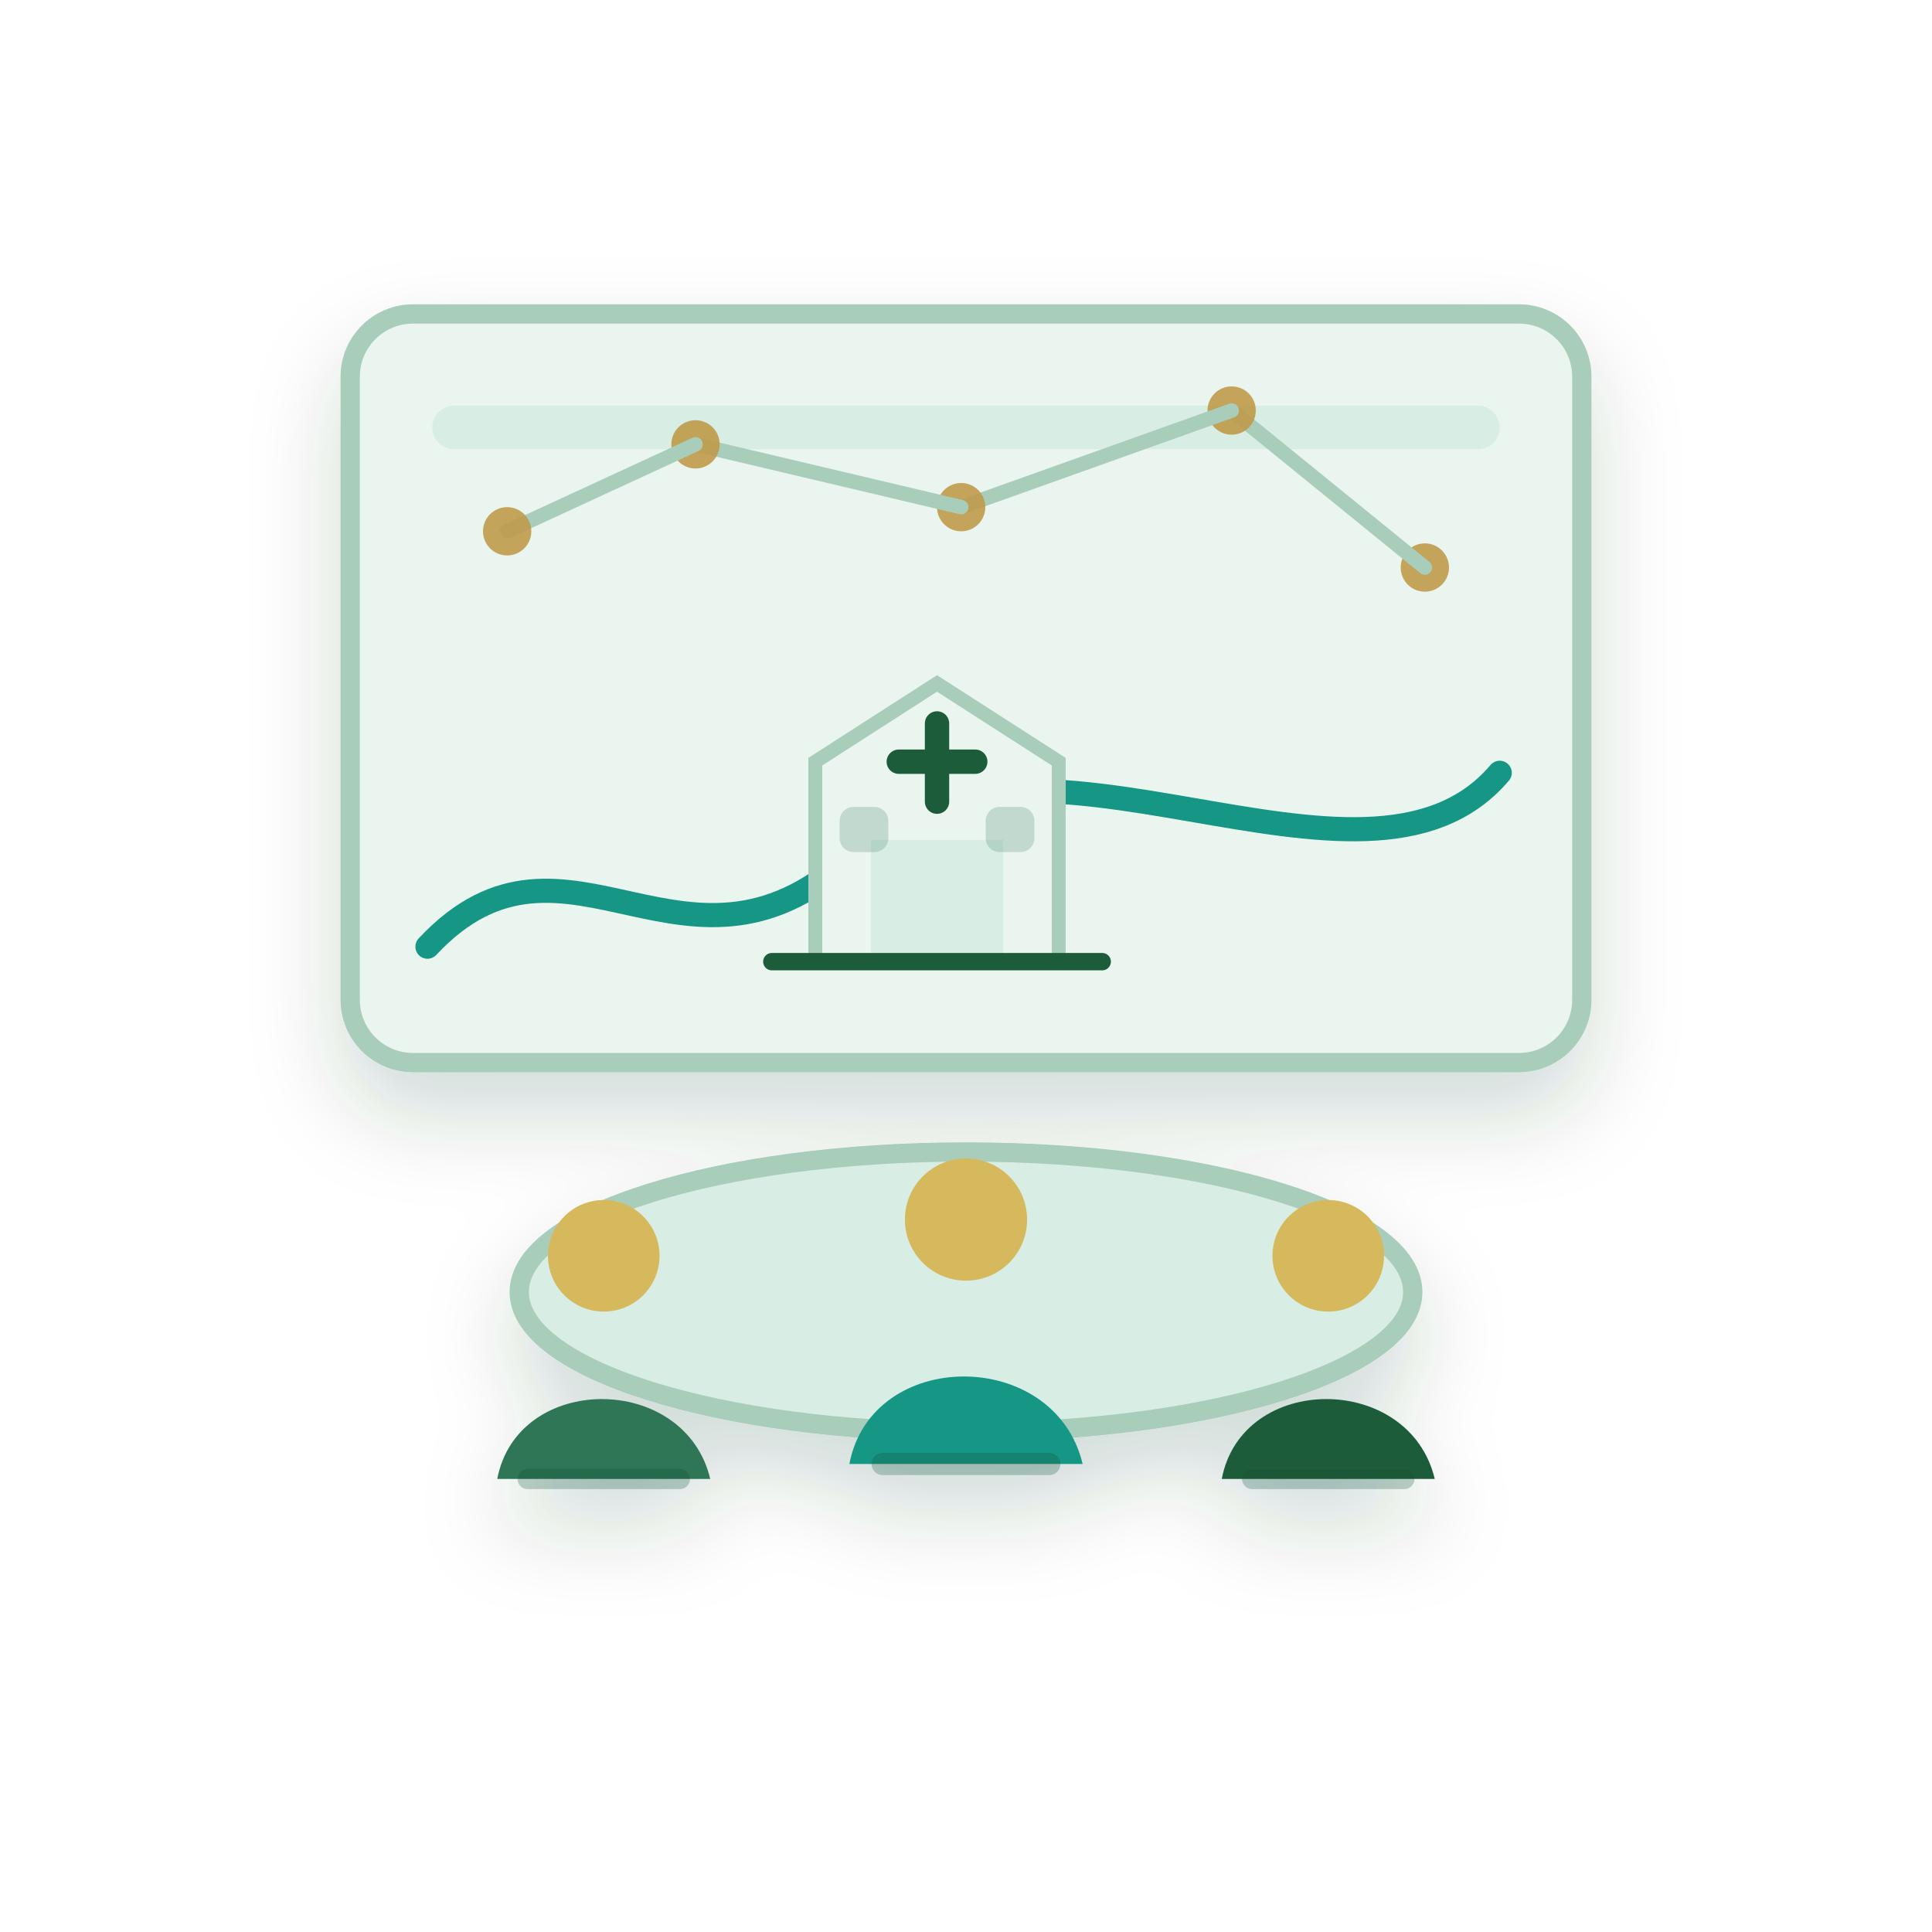
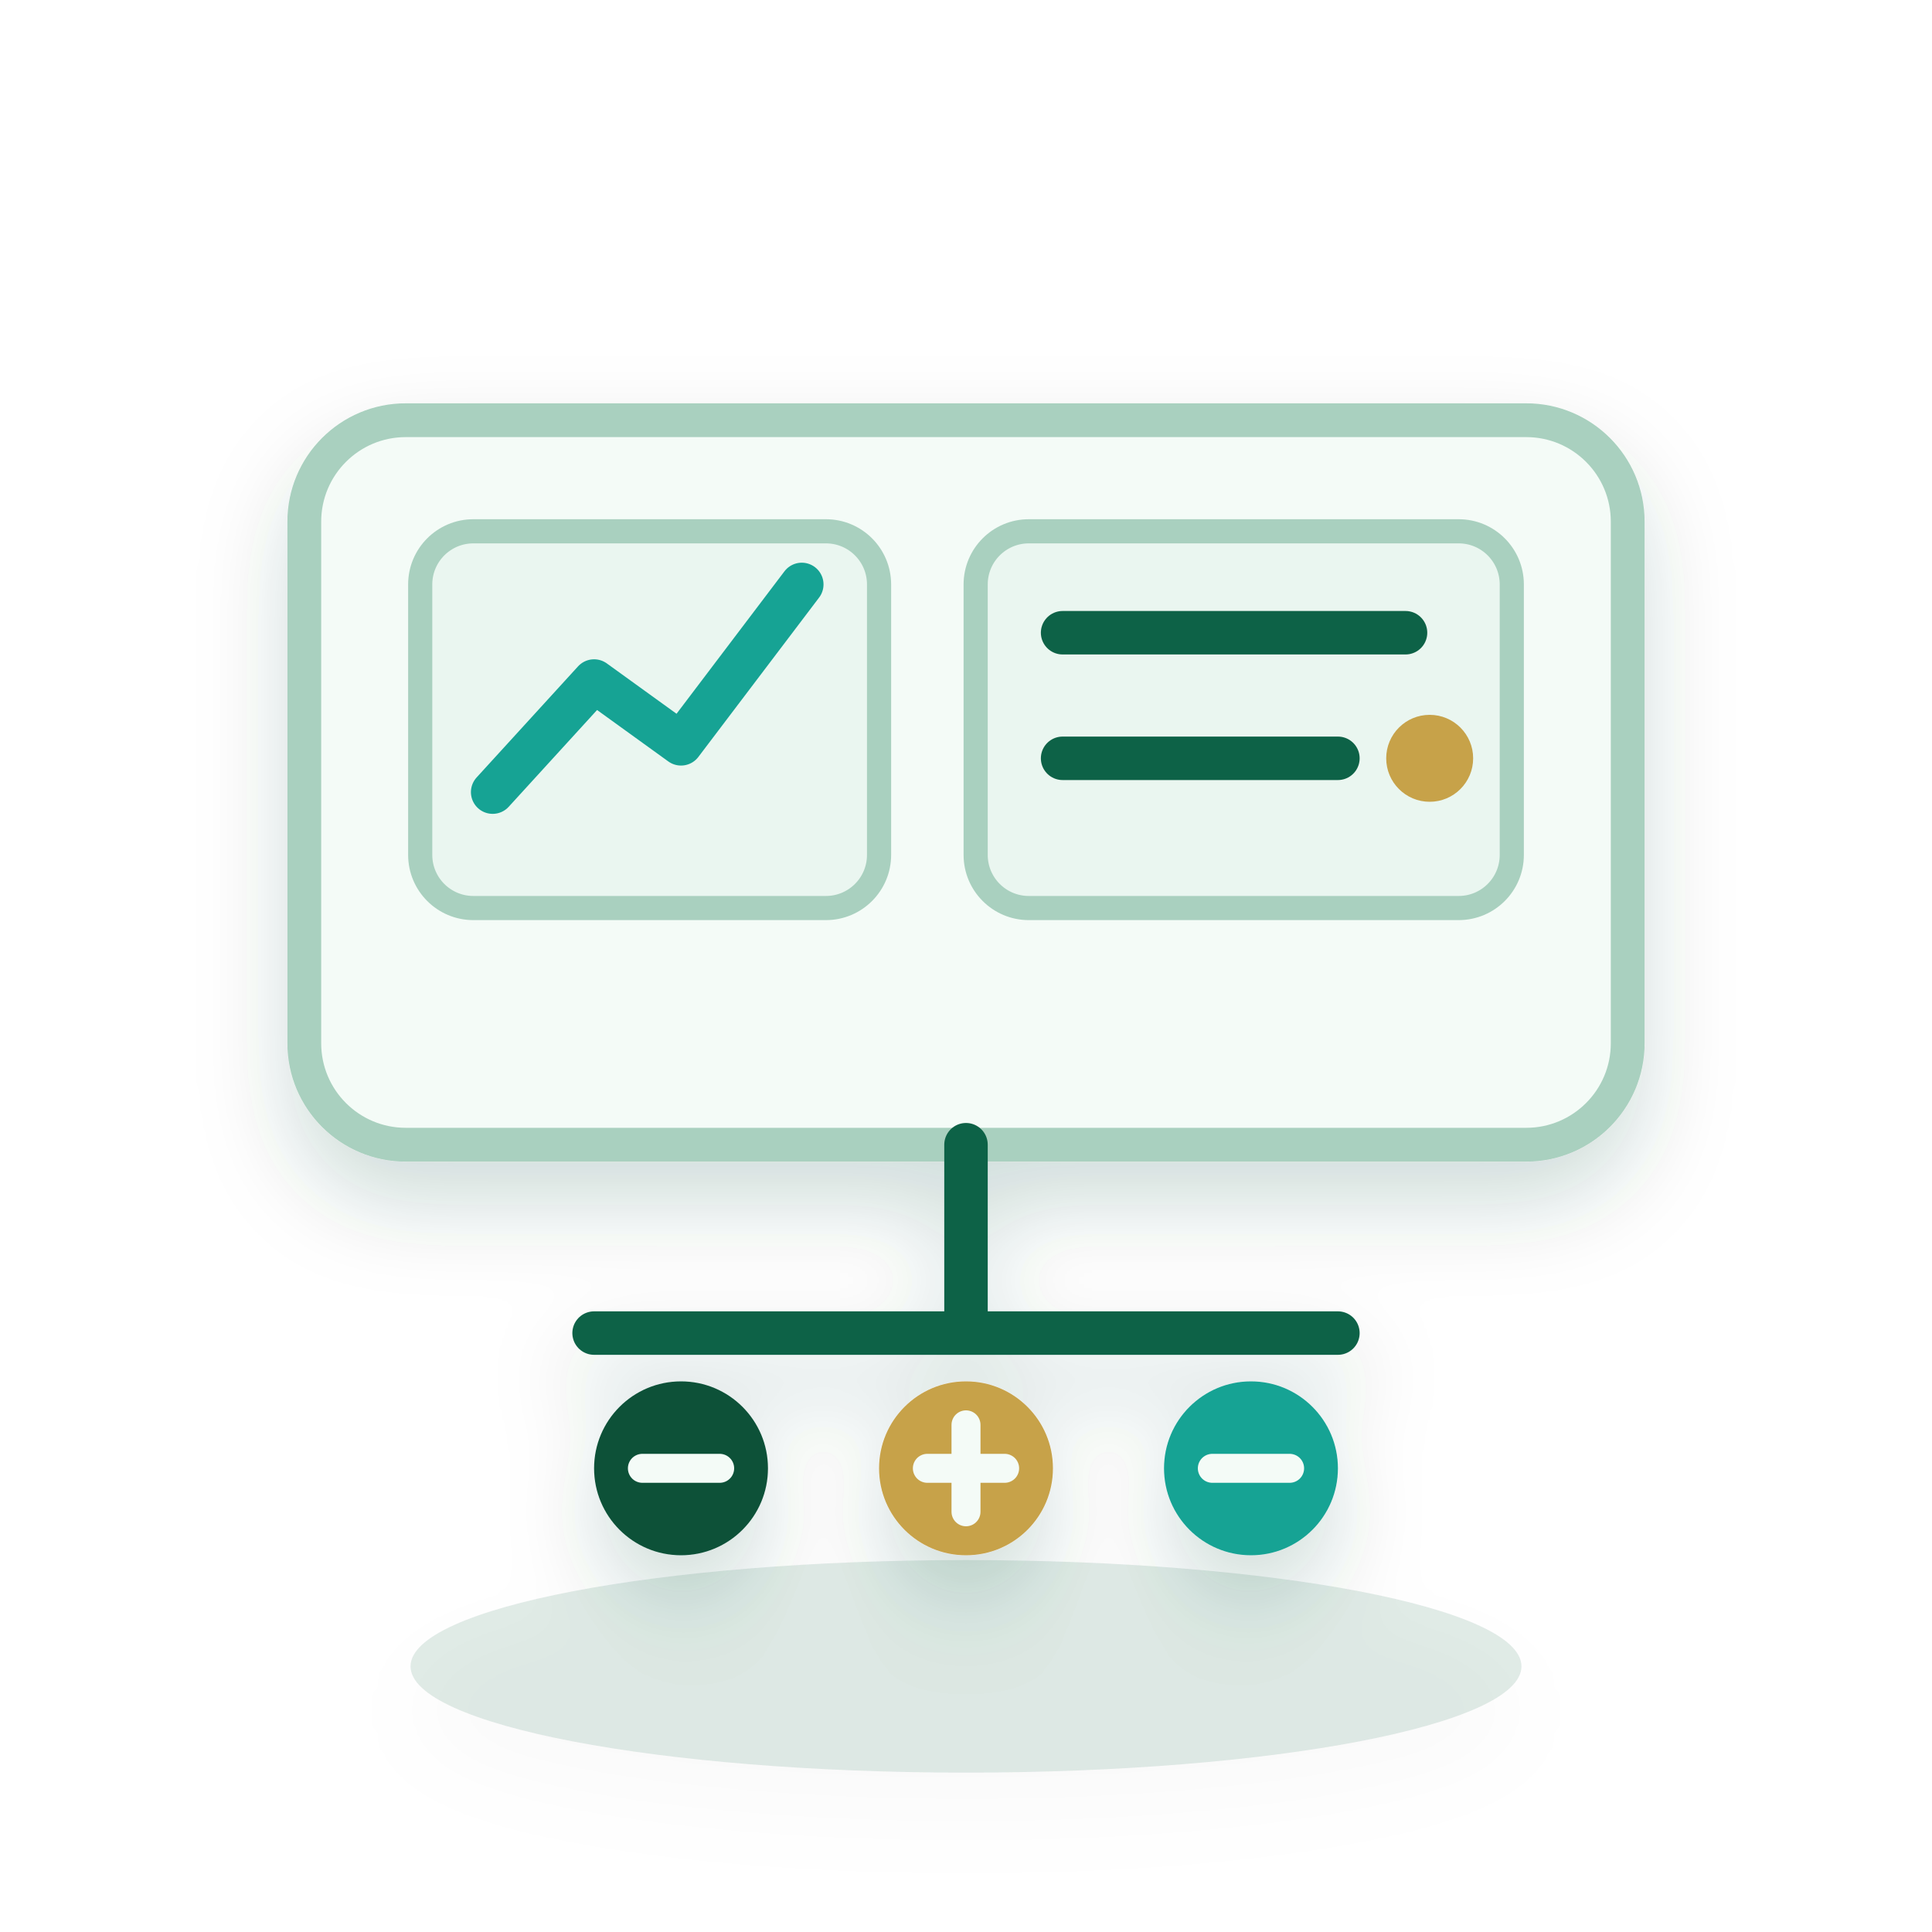
- <svg xmlns="http://www.w3.org/2000/svg" width="800" height="800" viewBox="0 0 800 800" fill="none" role="img" aria-labelledby="title-emergency-command-center">
+ <svg xmlns="http://www.w3.org/2000/svg" width="800" height="800" viewBox="0 0 800 800" fill="none" role="img" aria-labelledby="emergency-command-center-title">
  <defs>
-     <linearGradient id="g-emergency-command-center" x1="120" y1="100" x2="680" y2="700" gradientUnits="userSpaceOnUse">
-       <stop stop-color="#2F7657" />
-       <stop offset="1" stop-color="#1F5C3A" />
+     <linearGradient id="emergency-command-center-green" x1="80" y1="64" x2="420" y2="438" gradientUnits="userSpaceOnUse">
+       <stop stop-color="#1F8B68" />
+       <stop offset="1" stop-color="#0B5139" />
    </linearGradient>
-     <linearGradient id="gold-emergency-command-center" x1="160" y1="120" x2="680" y2="680" gradientUnits="userSpaceOnUse">
-       <stop stop-color="#D6B85D" />
-       <stop offset="1" stop-color="#BF9B4A" />
+     <linearGradient id="emergency-command-center-gold" x1="90" y1="80" x2="410" y2="420" gradientUnits="userSpaceOnUse">
+       <stop stop-color="#E4C96F" />
+       <stop offset="1" stop-color="#C7A24A" />
    </linearGradient>
-     <linearGradient id="teal-emergency-command-center" x1="120" y1="180" x2="670" y2="650" gradientUnits="userSpaceOnUse">
-       <stop stop-color="#28B4A5" />
-       <stop offset="1" stop-color="#159684" />
+     <linearGradient id="emergency-command-center-teal" x1="88" y1="80" x2="420" y2="410" gradientUnits="userSpaceOnUse">
+       <stop stop-color="#2BC7B8" />
+       <stop offset="1" stop-color="#16A394" />
    </linearGradient>
-     <filter id="shadow-emergency-command-center" x="-20%" y="-20%" width="140%" height="150%" color-interpolation-filters="sRGB">
-       <feDropShadow dx="0" dy="18" stdDeviation="18" flood-color="#0B3F2D" flood-opacity="0.18" />
-     </filter>
-     <filter id="soft-emergency-command-center" x="-30%" y="-30%" width="160%" height="160%">
-       <feGaussianBlur stdDeviation="10" />
+     <filter id="emergency-command-center-shadow" x="-20%" y="-20%" width="140%" height="145%" color-interpolation-filters="sRGB">
+       <feDropShadow dx="0" dy="18" stdDeviation="18" flood-color="#0B5139" flood-opacity="0.18" />
    </filter>
  </defs>
-   <g filter="url(#shadow-emergency-command-center)">
-     <rect x="145" y="130" width="510" height="310" rx="26" fill="#EAF5EF" stroke="#A9CDBB" stroke-width="8" />
-     <path d="M177 392 C235 330 285 420 355 352 S565 386 621 320" stroke="#159684" stroke-width="10" stroke-linecap="round" fill="none" />
-     <rect x="179" y="168" width="442" height="18" rx="9" fill="#D8EEE5" />
-     <rect x="179" y="208" width="209" height="70" rx="18" fill="#EAF5EF" />
-     <rect x="412" y="208" width="209" height="70" rx="18" fill="#EAF5EF" />
-     <g transform="translate(280 265) scale(0.72)">
-       <path d="M80 185V70l70-45 70 45v115" fill="#EAF5EF" stroke="#A9CDBB" stroke-width="8" />
-       <path d="M112 185v-70h76v70" fill="#D8EEE5" />
-       <path d="M150 48v45M128 70h44" stroke="#1F5C3A" stroke-width="14" stroke-linecap="round" />
-       <path d="M55 185h190" stroke="#1F5C3A" stroke-width="10" stroke-linecap="round" />
-       <rect x="94" y="96" width="28" height="26" rx="8" fill="#2F7657" opacity=".22" />
-       <rect x="178" y="96" width="28" height="26" rx="8" fill="#2F7657" opacity=".22" />
-     </g>
-     <ellipse cx="400" cy="535" rx="185" ry="58" fill="#D8EEE5" stroke="#A9CDBB" stroke-width="8" />
-     <g transform="translate(250 520) scale(1.05)">
-       <circle cx="0" cy="0" r="22" fill="#D6B85D" />
-       <path d="M-42 88c8-42 74-42 84 0" fill="#2F7657" />
-       <path d="M-30 88h60" stroke="#0E4A34" stroke-width="8" stroke-linecap="round" opacity=".25" />
-     </g>
-     <g transform="translate(400 505) scale(1.15)">
-       <circle cx="0" cy="0" r="22" fill="#D6B85D" />
-       <path d="M-42 88c8-42 74-42 84 0" fill="#159684" />
-       <path d="M-30 88h60" stroke="#0E4A34" stroke-width="8" stroke-linecap="round" opacity=".25" />
-     </g>
-     <g transform="translate(550 520) scale(1.05)">
-       <circle cx="0" cy="0" r="22" fill="#D6B85D" />
-       <path d="M-42 88c8-42 74-42 84 0" fill="#1F5C3A" />
-       <path d="M-30 88h60" stroke="#0E4A34" stroke-width="8" stroke-linecap="round" opacity=".25" />
-     </g>
-     <circle cx="590" cy="235" r="10" fill="#BF9B4A" opacity=".9" />
-     <path d="M510 170 L590 235" stroke="#A9CDBB" stroke-width="6" stroke-linecap="round" />
-     <circle cx="510" cy="170" r="10" fill="#BF9B4A" opacity=".9" />
-     <path d="M398 210 L510 170" stroke="#A9CDBB" stroke-width="6" stroke-linecap="round" />
-     <circle cx="398" cy="210" r="10" fill="#BF9B4A" opacity=".9" />
-     <path d="M288 184 L398 210" stroke="#A9CDBB" stroke-width="6" stroke-linecap="round" />
-     <circle cx="288" cy="184" r="10" fill="#BF9B4A" opacity=".9" />
-     <path d="M210 220 L288 184" stroke="#A9CDBB" stroke-width="6" stroke-linecap="round" />
-     <circle cx="210" cy="220" r="10" fill="#BF9B4A" opacity=".9" />
+   <g filter="url(#emergency-command-center-shadow)">
+     <ellipse cx="400" cy="690" rx="230" ry="44" fill="#0B5139" opacity="0.12" />
+     <rect x="126" y="174" width="548" height="300" rx="42" fill="#F4FBF7" stroke="#A9D0BF" stroke-width="14" />
+     <rect x="174" y="220" width="190" height="156" rx="22" fill="#EAF6F0" stroke="#A9D0BF" stroke-width="10" />
+     <rect x="404" y="220" width="222" height="156" rx="22" fill="#EAF6F0" stroke="#A9D0BF" stroke-width="10" />
+     <path d="M204 328l42-46 36 26 50-66" stroke="#16A394" stroke-width="18" stroke-linecap="round" stroke-linejoin="round" />
+     <path d="M440 262h142M440 314h114" stroke="#116246" stroke-width="18" stroke-linecap="round" />
+     <circle cx="592" cy="314" r="18" fill="#C7A24A" />
+     <path d="M400 474v78M246 552h308" stroke="#116246" stroke-width="18" stroke-linecap="round" />
+     <circle cx="282" cy="608" r="36" fill="url(#emergency-command-center-green)" />
+     <circle cx="400" cy="608" r="36" fill="url(#emergency-command-center-gold)" />
+     <circle cx="518" cy="608" r="36" fill="url(#emergency-command-center-teal)" />
+     <path d="M266 608h32M400 590v36M384 608h32M502 608h32" stroke="#F4FBF7" stroke-width="12" stroke-linecap="round" />
  </g>
</svg>
